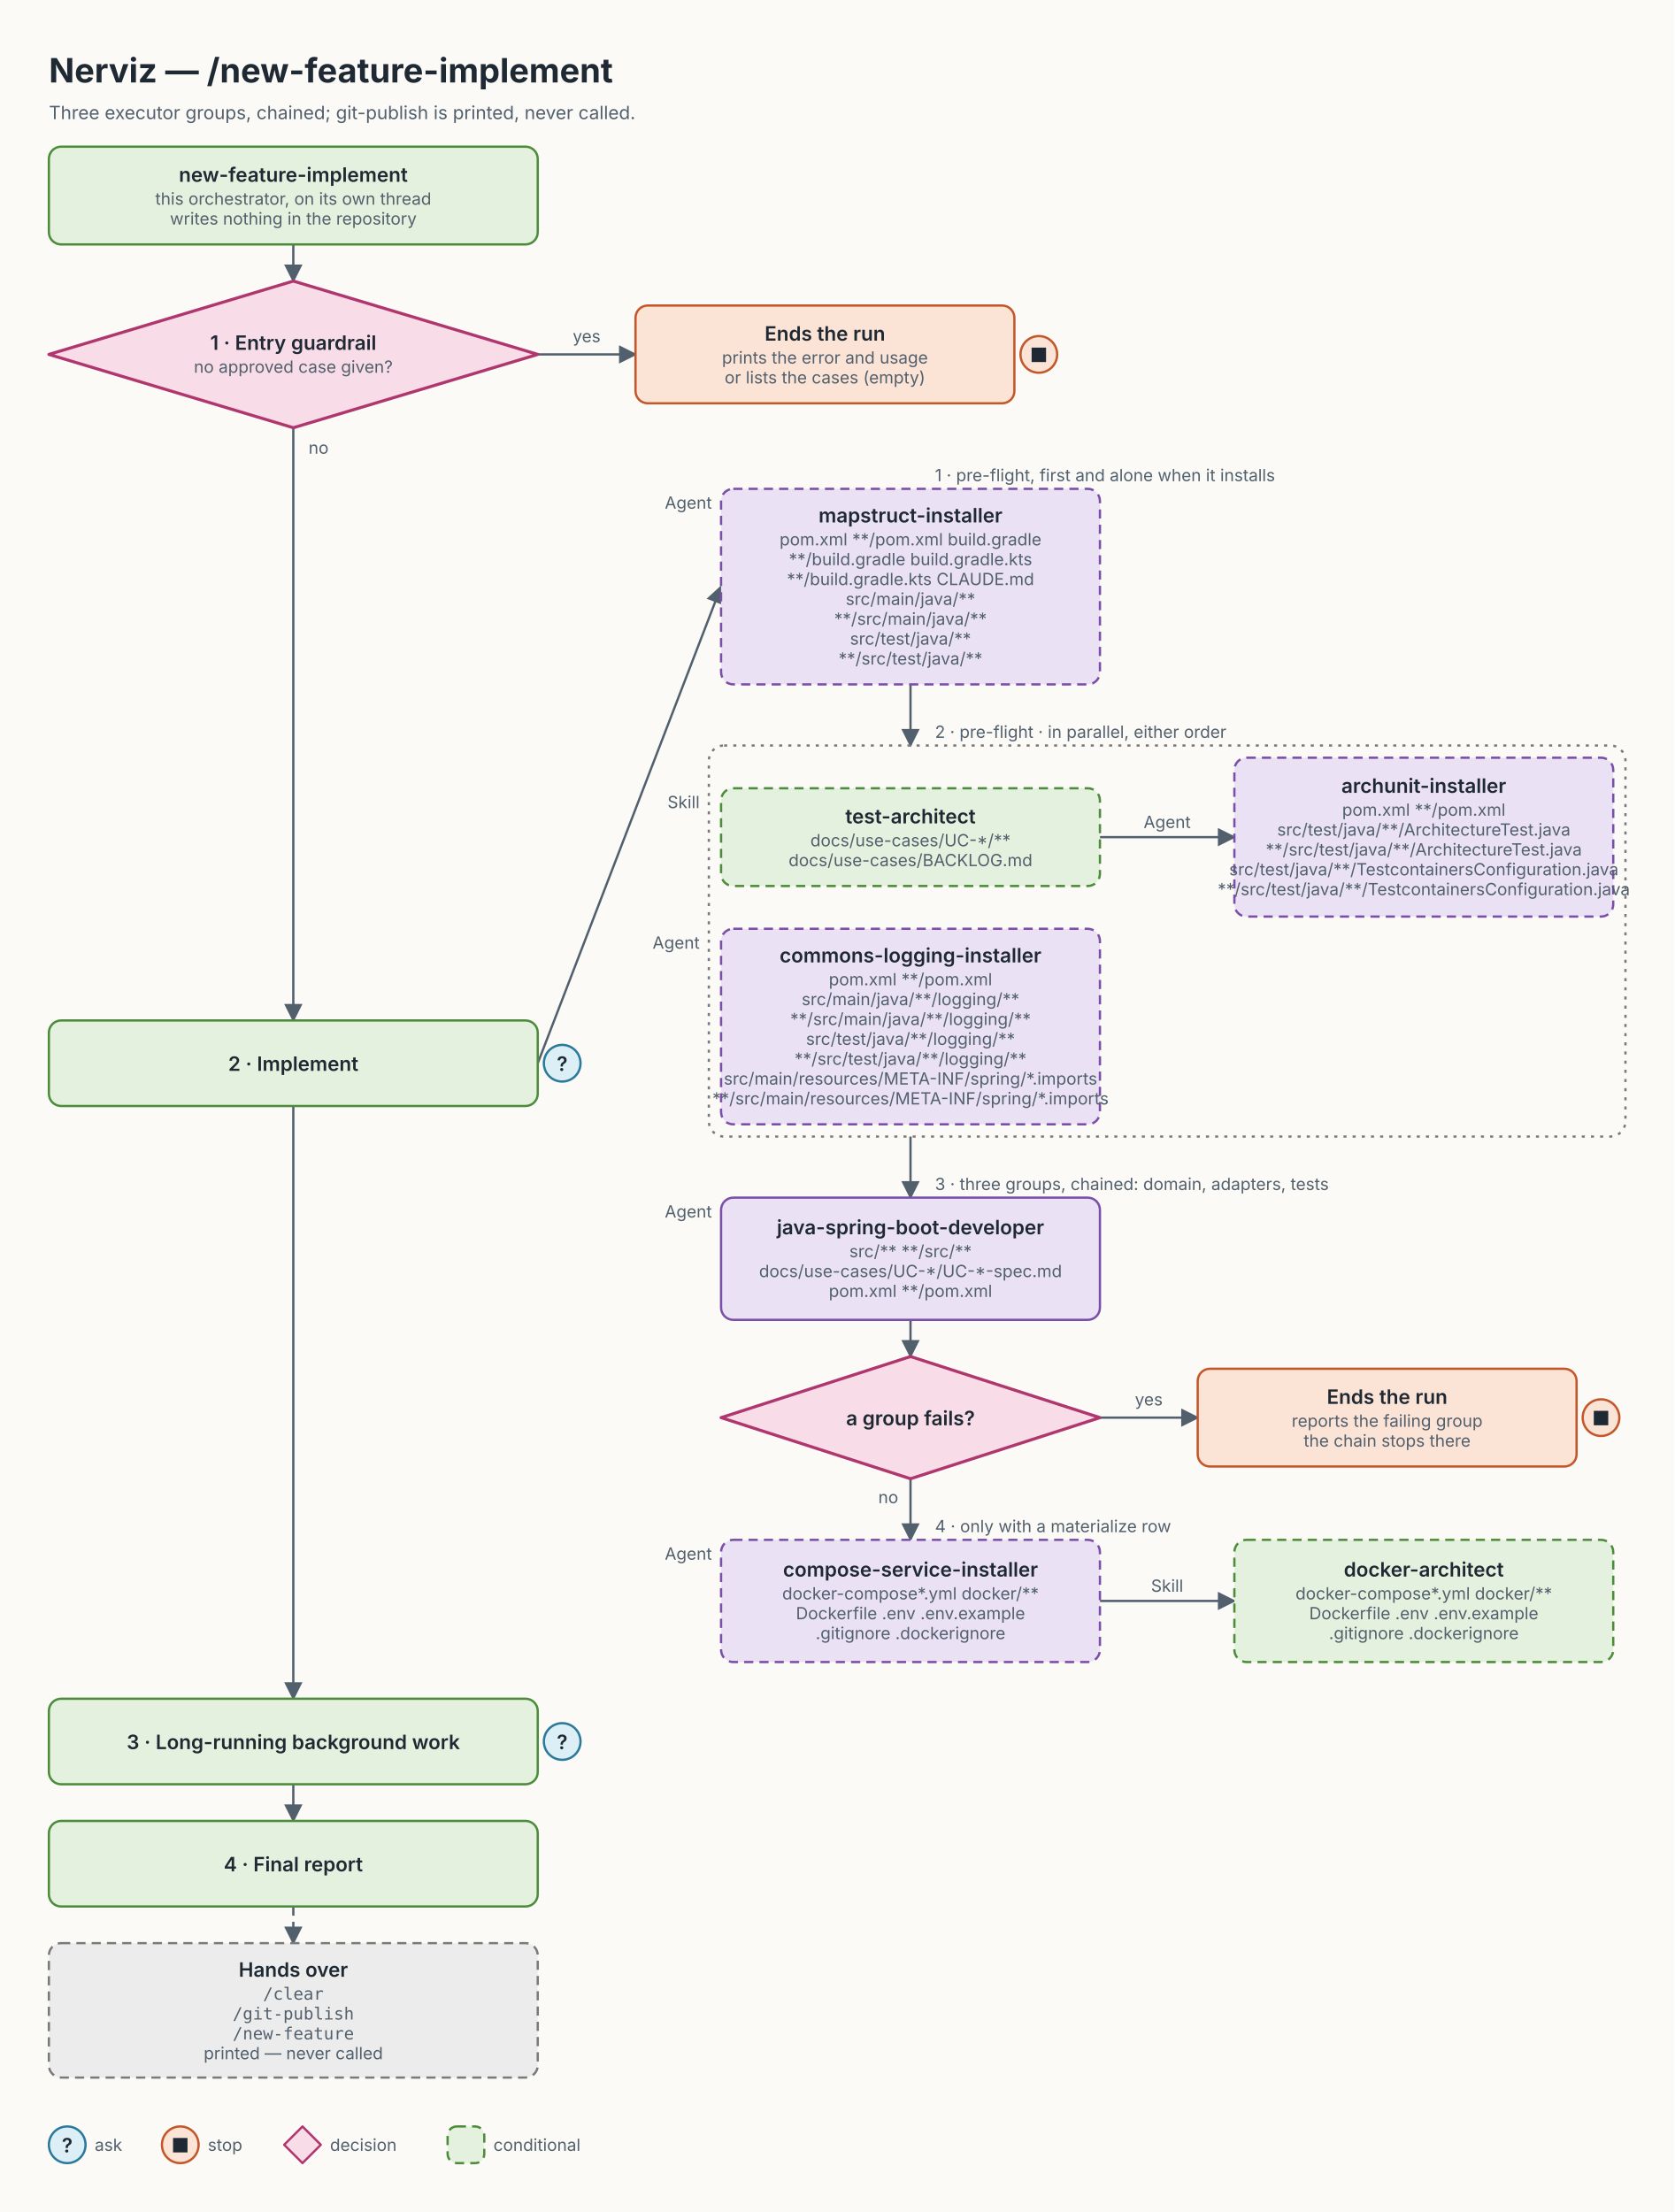
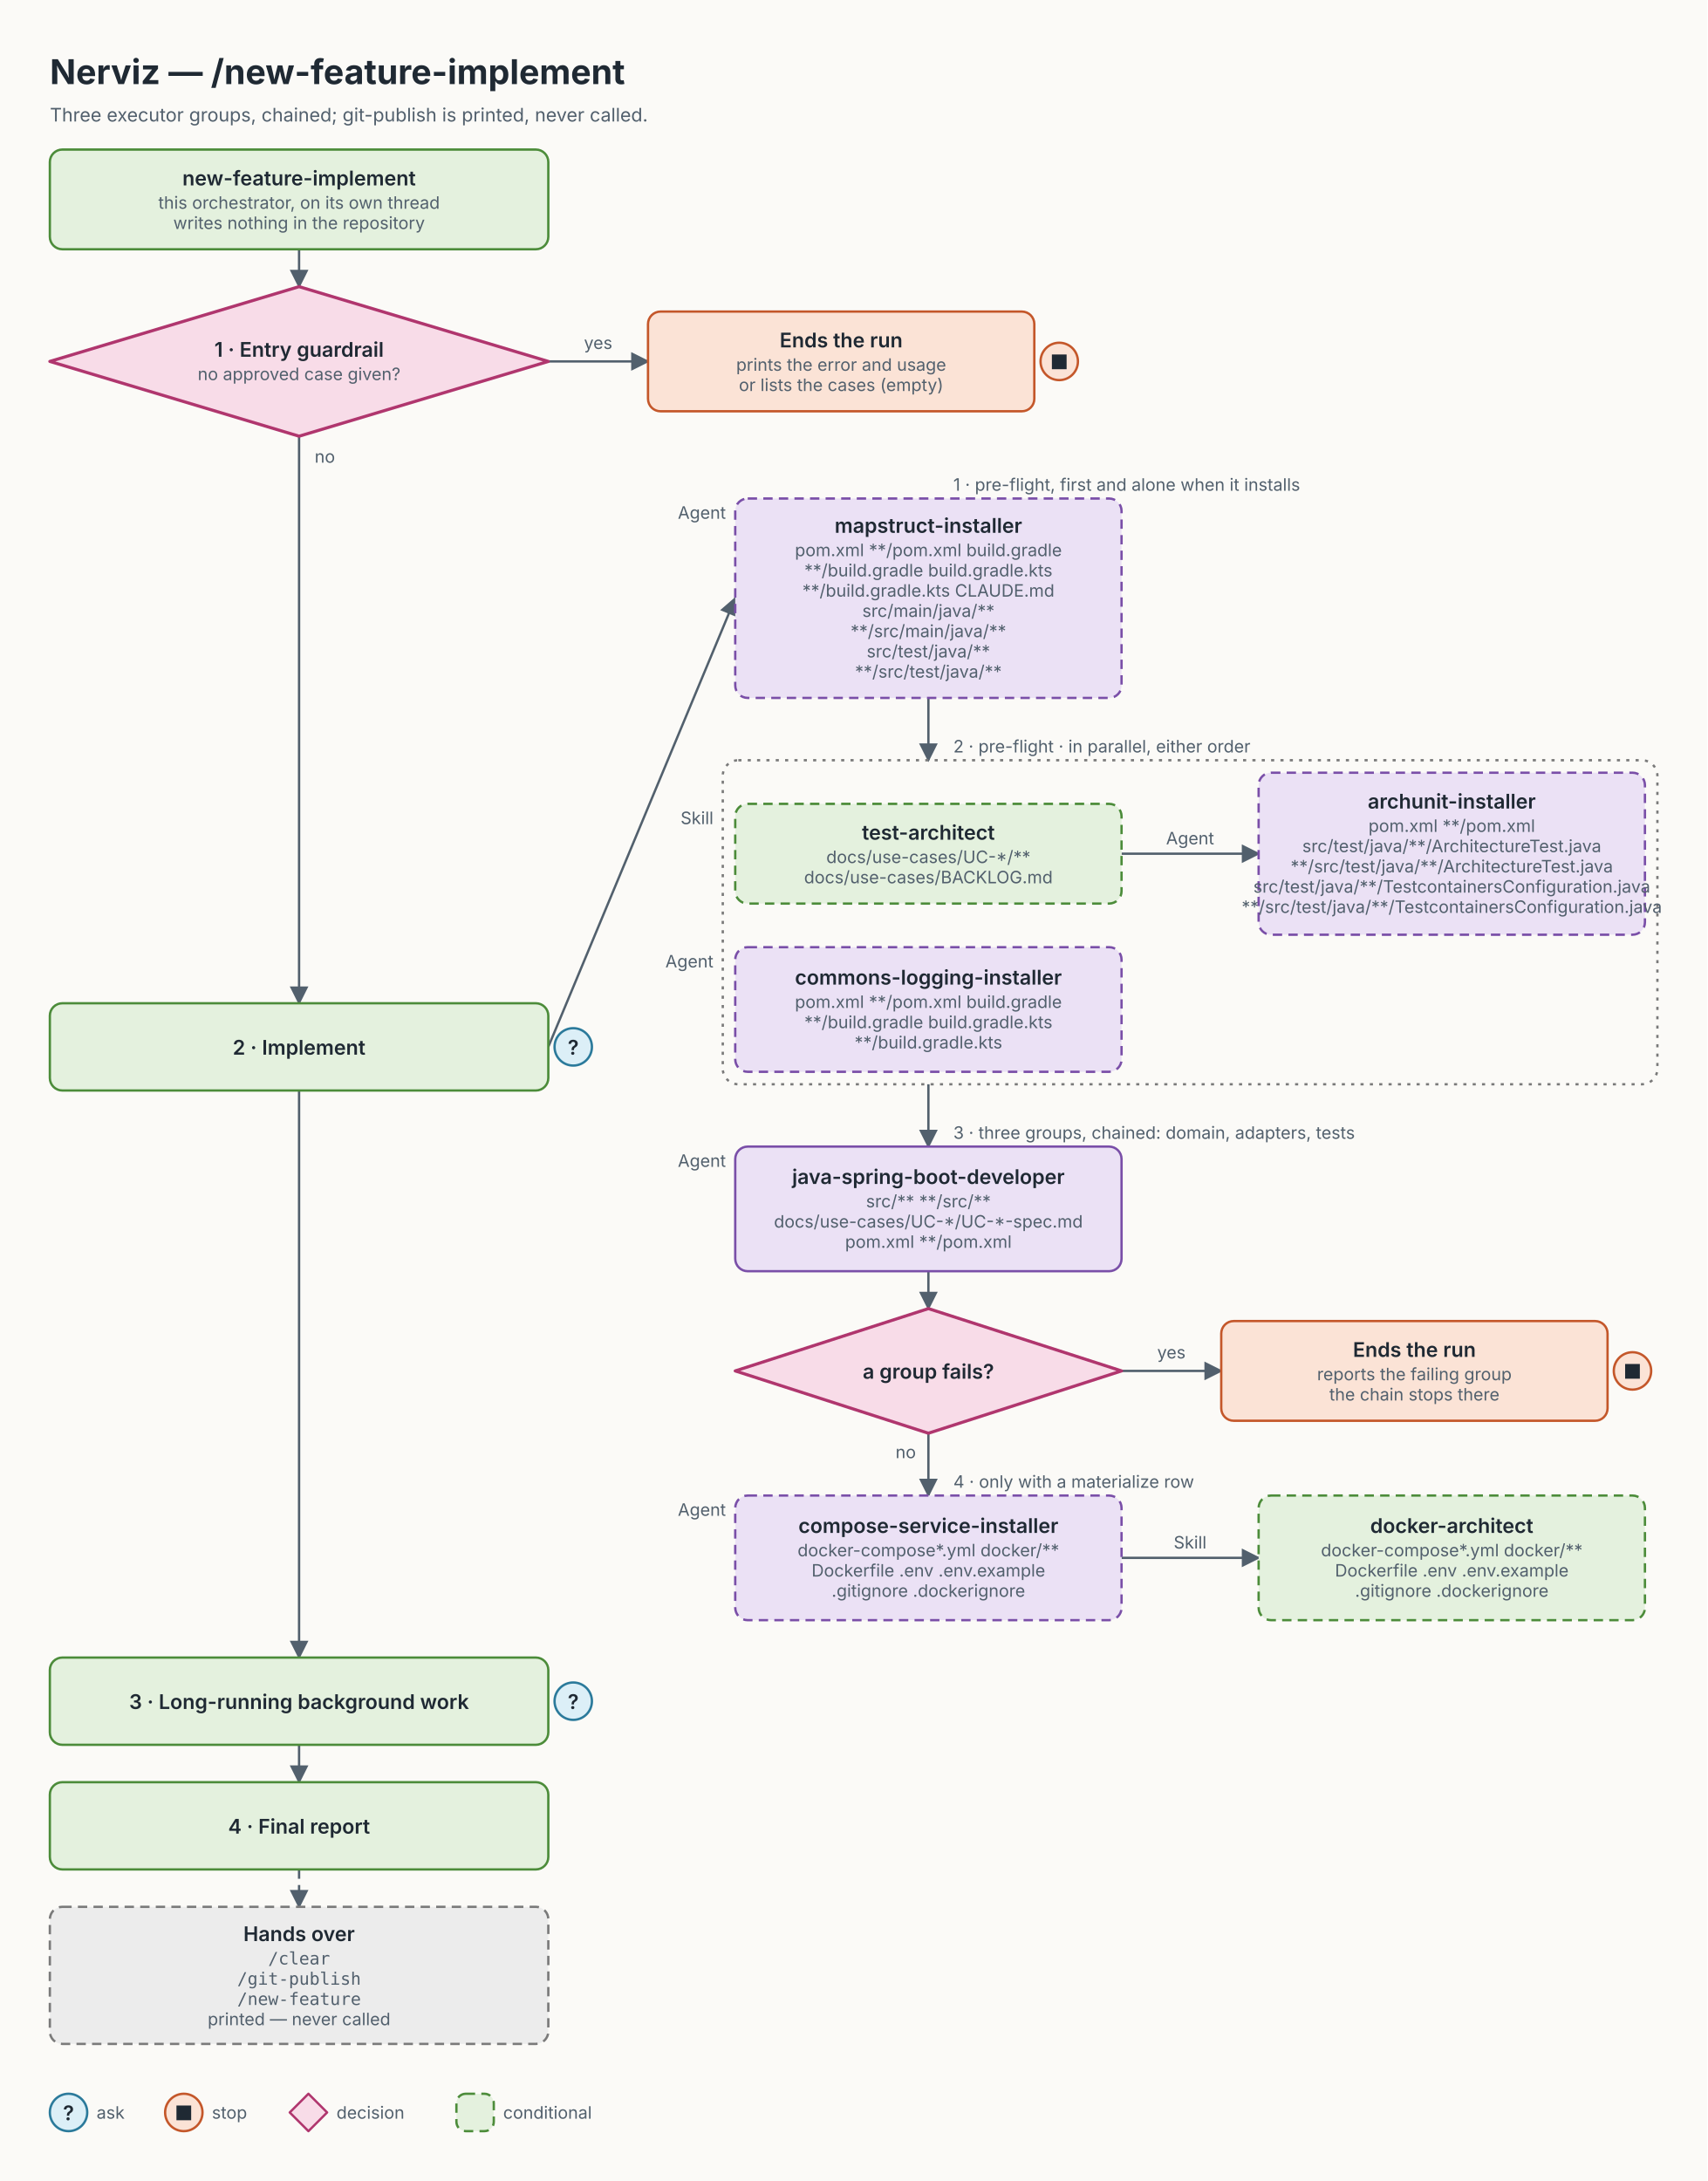
- <svg xmlns="http://www.w3.org/2000/svg" width="1096" height="1448" viewBox="0 0 1096 1448" font-family="Inter, system-ui, -apple-system, 'Segoe UI', Helvetica, Arial, sans-serif">
+ <svg xmlns="http://www.w3.org/2000/svg" width="1096" height="1400" viewBox="0 0 1096 1400" font-family="Inter, system-ui, -apple-system, 'Segoe UI', Helvetica, Arial, sans-serif">
  <defs>
    <marker id="arrow" viewBox="0 0 10 10" refX="9" refY="5" markerWidth="8" markerHeight="8" orient="auto">
      <path d="M0,0 L10,5 L0,10 z" fill="#52606D" />
    </marker>
  </defs>
  <style>
@keyframes show{from{opacity:0}to{opacity:1}}
.r{animation:show 0.5s ease both}
</style>
-   <rect width="1096" height="1448" fill="#FBFAF7" />
+   <rect width="1096" height="1400" fill="#FBFAF7" />
  <text x="32" y="54" font-size="22" font-weight="700" fill="#1F2933">Nerviz — /new-feature-implement</text>
  <text x="32" y="78" font-size="12" fill="#52606D">Three executor groups, chained; git-publish is printed, never called.</text>
  <g id="edge-flow_root_new-feature-implement_step_new-feature-implement_1" class="r" style="animation-delay:0.00s">
    <line x1="192" y1="160" x2="192" y2="184" stroke="#52606D" stroke-width="1.5" marker-end="url(#arrow)" />
  </g>
  <g id="edge-yes_step_new-feature-implement_1_0" class="r" style="animation-delay:0.35s">
    <line x1="352" y1="232" x2="416" y2="232" stroke="#52606D" stroke-width="1.5" marker-end="url(#arrow)" />
  </g>
  <g id="edge-seg_chip_step_new-feature-implement_2_1_0_0_chip_step_new-feature-implement_2_1_0_1" class="r" style="animation-delay:1.45s">
    <line x1="720" y1="548" x2="808" y2="548" stroke="#52606D" stroke-width="1.5" marker-end="url(#arrow)" />
  </g>
  <g id="edge-phase_step_new-feature-implement_2_1" class="r" style="animation-delay:1.20s">
    <line x1="596" y1="448" x2="596" y2="488" stroke="#52606D" stroke-width="1.5" marker-end="url(#arrow)" />
  </g>
  <g id="edge-phase_step_new-feature-implement_2_2" class="r" style="animation-delay:1.70s">
-     <line x1="596" y1="744" x2="596" y2="784" stroke="#52606D" stroke-width="1.5" marker-end="url(#arrow)" />
+     <line x1="596" y1="696" x2="596" y2="736" stroke="#52606D" stroke-width="1.5" marker-end="url(#arrow)" />
  </g>
  <g id="edge-phase_step_new-feature-implement_2_v0" class="r" style="animation-delay:2.20s">
-     <line x1="596" y1="864" x2="596" y2="888" stroke="#52606D" stroke-width="1.5" marker-end="url(#arrow)" />
+     <line x1="596" y1="816" x2="596" y2="840" stroke="#52606D" stroke-width="1.5" marker-end="url(#arrow)" />
  </g>
  <g id="edge-yes_step_new-feature-implement_2_0" class="r" style="animation-delay:2.55s">
-     <line x1="720" y1="928" x2="784" y2="928" stroke="#52606D" stroke-width="1.5" marker-end="url(#arrow)" />
+     <line x1="720" y1="880" x2="784" y2="880" stroke="#52606D" stroke-width="1.5" marker-end="url(#arrow)" />
  </g>
  <g id="edge-seg_chip_step_new-feature-implement_2_3_0_0_chip_step_new-feature-implement_2_3_0_1" class="r" style="animation-delay:2.95s">
-     <line x1="720" y1="1048" x2="808" y2="1048" stroke="#52606D" stroke-width="1.5" marker-end="url(#arrow)" />
+     <line x1="720" y1="1000" x2="808" y2="1000" stroke="#52606D" stroke-width="1.5" marker-end="url(#arrow)" />
  </g>
  <g id="edge-phase_step_new-feature-implement_2_3" class="r" style="animation-delay:2.70s">
-     <line x1="596" y1="968" x2="596" y2="1008" stroke="#52606D" stroke-width="1.5" marker-end="url(#arrow)" />
+     <line x1="596" y1="920" x2="596" y2="960" stroke="#52606D" stroke-width="1.5" marker-end="url(#arrow)" />
  </g>
  <g id="edge-entry_step_new-feature-implement_2" class="r" style="animation-delay:0.70s">
-     <line x1="352" y1="696" x2="472" y2="384" stroke="#52606D" stroke-width="1.5" marker-end="url(#arrow)" />
+     <line x1="352" y1="672" x2="472" y2="384" stroke="#52606D" stroke-width="1.5" marker-end="url(#arrow)" />
  </g>
  <g id="edge-flow_step_new-feature-implement_1_step_new-feature-implement_2" class="r" style="animation-delay:0.70s">
-     <line x1="192" y1="280" x2="192" y2="668" stroke="#52606D" stroke-width="1.5" marker-end="url(#arrow)" />
+     <line x1="192" y1="280" x2="192" y2="644" stroke="#52606D" stroke-width="1.5" marker-end="url(#arrow)" />
  </g>
  <g id="edge-flow_step_new-feature-implement_2_step_new-feature-implement_3" class="r" style="animation-delay:3.40s">
-     <line x1="192" y1="724" x2="192" y2="1112" stroke="#52606D" stroke-width="1.5" marker-end="url(#arrow)" />
+     <line x1="192" y1="700" x2="192" y2="1064" stroke="#52606D" stroke-width="1.5" marker-end="url(#arrow)" />
  </g>
  <g id="edge-flow_step_new-feature-implement_3_step_new-feature-implement_4" class="r" style="animation-delay:4.10s">
-     <line x1="192" y1="1168" x2="192" y2="1192" stroke="#52606D" stroke-width="1.5" marker-end="url(#arrow)" />
+     <line x1="192" y1="1120" x2="192" y2="1144" stroke="#52606D" stroke-width="1.5" marker-end="url(#arrow)" />
  </g>
  <g id="edge-flow_step_new-feature-implement_4_handoff_new-feature-implement" class="r" style="animation-delay:4.80s">
-     <line x1="192" y1="1248" x2="192" y2="1272" stroke="#52606D" stroke-width="1.5" stroke-dasharray="6 4" marker-end="url(#arrow)" />
+     <line x1="192" y1="1200" x2="192" y2="1224" stroke="#52606D" stroke-width="1.5" stroke-dasharray="6 4" marker-end="url(#arrow)" />
  </g>
  <g id="root_new-feature-implement">
    <rect x="32" y="96" width="320" height="64" rx="8" fill="#E4F1DE" stroke="#4C8C3A" stroke-width="1.5" />
    <text x="192" y="119" font-size="13" font-weight="600" text-anchor="middle" fill="#1F2933">new-feature-implement</text>
    <text x="192" y="134" font-size="11" text-anchor="middle" fill="#52606D">this orchestrator, on its own thread</text>
    <text x="192" y="147" font-size="11" text-anchor="middle" fill="#52606D">writes nothing in the repository</text>
  </g>
  <g id="step_new-feature-implement_1" class="r" style="animation-delay:0.00s">
    <polygon points="192,184 352,232 192,280 32,232" fill="#F8DCE8" stroke="#B0366E" stroke-width="2" stroke-linejoin="round" />
    <text x="192" y="229" font-size="13" font-weight="600" text-anchor="middle" fill="#1F2933">1 · Entry guardrail</text>
    <text x="192" y="244" font-size="11" text-anchor="middle" fill="#52606D">no approved case given?</text>
  </g>
  <g id="term_step_new-feature-implement_1_0" class="r" style="animation-delay:0.35s">
    <rect x="416" y="200" width="248" height="64" rx="8" fill="#FBE3D6" stroke="#C4572A" stroke-width="1.5" />
    <text x="540" y="223" font-size="13" font-weight="600" text-anchor="middle" fill="#1F2933">Ends the run</text>
    <text x="540" y="238" font-size="11" text-anchor="middle" fill="#52606D">prints the error and usage</text>
    <text x="540" y="251" font-size="11" text-anchor="middle" fill="#52606D">or lists the cases (empty)</text>
  </g>
  <g id="tbadge_step_new-feature-implement_1_0" class="r" style="animation-delay:0.35s">
    <rect x="668" y="220" width="24" height="24" rx="12" fill="#FBE3D6" stroke="#C4572A" stroke-width="1.5" />
    <text x="680" y="237" font-size="13" font-weight="600" text-anchor="middle" fill="#1F2933">■</text>
  </g>
  <g id="step_new-feature-implement_2" class="r" style="animation-delay:0.70s">
-     <rect x="32" y="668" width="320" height="56" rx="8" fill="#E4F1DE" stroke="#4C8C3A" stroke-width="1.5" />
-     <text x="192" y="701" font-size="13" font-weight="600" text-anchor="middle" fill="#1F2933">2 · Implement</text>
+     <rect x="32" y="644" width="320" height="56" rx="8" fill="#E4F1DE" stroke="#4C8C3A" stroke-width="1.5" />
+     <text x="192" y="677" font-size="13" font-weight="600" text-anchor="middle" fill="#1F2933">2 · Implement</text>
  </g>
  <g id="chip_step_new-feature-implement_2_0_0_0" class="r" style="animation-delay:0.70s">
    <rect x="472" y="320" width="248" height="128" rx="8" fill="#EBE1F5" stroke="#7A4FA8" stroke-width="1.5" stroke-dasharray="6 4" />
    <text x="596" y="342" font-size="13" font-weight="600" text-anchor="middle" fill="#1F2933">mapstruct-installer</text>
    <text x="596" y="357" font-size="11" text-anchor="middle" fill="#52606D">pom.xml **/pom.xml build.gradle</text>
    <text x="596" y="370" font-size="11" text-anchor="middle" fill="#52606D">**/build.gradle build.gradle.kts</text>
    <text x="596" y="383" font-size="11" text-anchor="middle" fill="#52606D">**/build.gradle.kts CLAUDE.md</text>
    <text x="596" y="396" font-size="11" text-anchor="middle" fill="#52606D">src/main/java/**</text>
    <text x="596" y="409" font-size="11" text-anchor="middle" fill="#52606D">**/src/main/java/**</text>
    <text x="596" y="422" font-size="11" text-anchor="middle" fill="#52606D">src/test/java/**</text>
    <text x="596" y="435" font-size="11" text-anchor="middle" fill="#52606D">**/src/test/java/**</text>
  </g>
  <g id="frame_step_new-feature-implement_2_1" class="r" style="animation-delay:1.20s">
-     <rect x="464" y="488" width="600" height="256" rx="10" fill="none" stroke="#7A7A7A" stroke-width="1.5" stroke-dasharray="2 4" />
+     <rect x="464" y="488" width="600" height="208" rx="10" fill="none" stroke="#7A7A7A" stroke-width="1.5" stroke-dasharray="2 4" />
  </g>
  <g id="chip_step_new-feature-implement_2_1_0_0" class="r" style="animation-delay:1.20s">
    <rect x="472" y="516" width="248" height="64" rx="8" fill="#E4F1DE" stroke="#4C8C3A" stroke-width="1.5" stroke-dasharray="6 4" />
    <text x="596" y="539" font-size="13" font-weight="600" text-anchor="middle" fill="#1F2933">test-architect</text>
    <text x="596" y="554" font-size="11" text-anchor="middle" fill="#52606D">docs/use-cases/UC-*/**</text>
    <text x="596" y="567" font-size="11" text-anchor="middle" fill="#52606D">docs/use-cases/BACKLOG.md</text>
  </g>
  <g id="chip_step_new-feature-implement_2_1_0_1" class="r" style="animation-delay:1.45s">
    <rect x="808" y="496" width="248" height="104" rx="8" fill="#EBE1F5" stroke="#7A4FA8" stroke-width="1.5" stroke-dasharray="6 4" />
    <text x="932" y="519" font-size="13" font-weight="600" text-anchor="middle" fill="#1F2933">archunit-installer</text>
    <text x="932" y="534" font-size="11" text-anchor="middle" fill="#52606D">pom.xml **/pom.xml</text>
    <text x="932" y="547" font-size="11" text-anchor="middle" fill="#52606D">src/test/java/**/ArchitectureTest.java</text>
    <text x="932" y="560" font-size="11" text-anchor="middle" fill="#52606D">**/src/test/java/**/ArchitectureTest.java</text>
    <text x="932" y="573" font-size="11" text-anchor="middle" fill="#52606D">src/test/java/**/TestcontainersConfiguration.java</text>
    <text x="932" y="586" font-size="11" text-anchor="middle" fill="#52606D">**/src/test/java/**/TestcontainersConfiguration.java</text>
  </g>
  <g id="chip_step_new-feature-implement_2_1_1_0" class="r" style="animation-delay:1.20s">
-     <rect x="472" y="608" width="248" height="128" rx="8" fill="#EBE1F5" stroke="#7A4FA8" stroke-width="1.5" stroke-dasharray="6 4" />
-     <text x="596" y="630" font-size="13" font-weight="600" text-anchor="middle" fill="#1F2933">commons-logging-installer</text>
-     <text x="596" y="645" font-size="11" text-anchor="middle" fill="#52606D">pom.xml **/pom.xml</text>
-     <text x="596" y="658" font-size="11" text-anchor="middle" fill="#52606D">src/main/java/**/logging/**</text>
-     <text x="596" y="671" font-size="11" text-anchor="middle" fill="#52606D">**/src/main/java/**/logging/**</text>
-     <text x="596" y="684" font-size="11" text-anchor="middle" fill="#52606D">src/test/java/**/logging/**</text>
-     <text x="596" y="697" font-size="11" text-anchor="middle" fill="#52606D">**/src/test/java/**/logging/**</text>
-     <text x="596" y="710" font-size="11" text-anchor="middle" fill="#52606D">src/main/resources/META-INF/spring/*.imports</text>
-     <text x="596" y="723" font-size="11" text-anchor="middle" fill="#52606D">**/src/main/resources/META-INF/spring/*.imports</text>
+     <rect x="472" y="608" width="248" height="80" rx="8" fill="#EBE1F5" stroke="#7A4FA8" stroke-width="1.5" stroke-dasharray="6 4" />
+     <text x="596" y="632" font-size="13" font-weight="600" text-anchor="middle" fill="#1F2933">commons-logging-installer</text>
+     <text x="596" y="647" font-size="11" text-anchor="middle" fill="#52606D">pom.xml **/pom.xml build.gradle</text>
+     <text x="596" y="660" font-size="11" text-anchor="middle" fill="#52606D">**/build.gradle build.gradle.kts</text>
+     <text x="596" y="673" font-size="11" text-anchor="middle" fill="#52606D">**/build.gradle.kts</text>
  </g>
  <g id="chip_step_new-feature-implement_2_2_0_0" class="r" style="animation-delay:1.70s">
-     <rect x="472" y="784" width="248" height="80" rx="8" fill="#EBE1F5" stroke="#7A4FA8" stroke-width="1.5" />
-     <text x="596" y="808" font-size="13" font-weight="600" text-anchor="middle" fill="#1F2933">java-spring-boot-developer</text>
-     <text x="596" y="823" font-size="11" text-anchor="middle" fill="#52606D">src/** **/src/**</text>
-     <text x="596" y="836" font-size="11" text-anchor="middle" fill="#52606D">docs/use-cases/UC-*/UC-*-spec.md</text>
-     <text x="596" y="849" font-size="11" text-anchor="middle" fill="#52606D">pom.xml **/pom.xml</text>
+     <rect x="472" y="736" width="248" height="80" rx="8" fill="#EBE1F5" stroke="#7A4FA8" stroke-width="1.5" />
+     <text x="596" y="760" font-size="13" font-weight="600" text-anchor="middle" fill="#1F2933">java-spring-boot-developer</text>
+     <text x="596" y="775" font-size="11" text-anchor="middle" fill="#52606D">src/** **/src/**</text>
+     <text x="596" y="788" font-size="11" text-anchor="middle" fill="#52606D">docs/use-cases/UC-*/UC-*-spec.md</text>
+     <text x="596" y="801" font-size="11" text-anchor="middle" fill="#52606D">pom.xml **/pom.xml</text>
  </g>
  <g id="verdict_step_new-feature-implement_2_0" class="r" style="animation-delay:2.20s">
-     <polygon points="596,888 720,928 596,968 472,928" fill="#F8DCE8" stroke="#B0366E" stroke-width="2" stroke-linejoin="round" />
-     <text x="596" y="933" font-size="13" font-weight="600" text-anchor="middle" fill="#1F2933">a group fails?</text>
+     <polygon points="596,840 720,880 596,920 472,880" fill="#F8DCE8" stroke="#B0366E" stroke-width="2" stroke-linejoin="round" />
+     <text x="596" y="885" font-size="13" font-weight="600" text-anchor="middle" fill="#1F2933">a group fails?</text>
  </g>
  <g id="term_step_new-feature-implement_2_0" class="r" style="animation-delay:2.55s">
-     <rect x="784" y="896" width="248" height="64" rx="8" fill="#FBE3D6" stroke="#C4572A" stroke-width="1.5" />
-     <text x="908" y="919" font-size="13" font-weight="600" text-anchor="middle" fill="#1F2933">Ends the run</text>
-     <text x="908" y="934" font-size="11" text-anchor="middle" fill="#52606D">reports the failing group</text>
-     <text x="908" y="947" font-size="11" text-anchor="middle" fill="#52606D">the chain stops there</text>
+     <rect x="784" y="848" width="248" height="64" rx="8" fill="#FBE3D6" stroke="#C4572A" stroke-width="1.5" />
+     <text x="908" y="871" font-size="13" font-weight="600" text-anchor="middle" fill="#1F2933">Ends the run</text>
+     <text x="908" y="886" font-size="11" text-anchor="middle" fill="#52606D">reports the failing group</text>
+     <text x="908" y="899" font-size="11" text-anchor="middle" fill="#52606D">the chain stops there</text>
  </g>
  <g id="tbadge_step_new-feature-implement_2_0" class="r" style="animation-delay:2.55s">
-     <rect x="1036" y="916" width="24" height="24" rx="12" fill="#FBE3D6" stroke="#C4572A" stroke-width="1.5" />
-     <text x="1048" y="933" font-size="13" font-weight="600" text-anchor="middle" fill="#1F2933">■</text>
+     <rect x="1036" y="868" width="24" height="24" rx="12" fill="#FBE3D6" stroke="#C4572A" stroke-width="1.5" />
+     <text x="1048" y="885" font-size="13" font-weight="600" text-anchor="middle" fill="#1F2933">■</text>
  </g>
  <g id="chip_step_new-feature-implement_2_3_0_0" class="r" style="animation-delay:2.70s">
-     <rect x="472" y="1008" width="248" height="80" rx="8" fill="#EBE1F5" stroke="#7A4FA8" stroke-width="1.5" stroke-dasharray="6 4" />
-     <text x="596" y="1032" font-size="13" font-weight="600" text-anchor="middle" fill="#1F2933">compose-service-installer</text>
-     <text x="596" y="1047" font-size="11" text-anchor="middle" fill="#52606D">docker-compose*.yml docker/**</text>
-     <text x="596" y="1060" font-size="11" text-anchor="middle" fill="#52606D">Dockerfile .env .env.example</text>
-     <text x="596" y="1073" font-size="11" text-anchor="middle" fill="#52606D">.gitignore .dockerignore</text>
+     <rect x="472" y="960" width="248" height="80" rx="8" fill="#EBE1F5" stroke="#7A4FA8" stroke-width="1.5" stroke-dasharray="6 4" />
+     <text x="596" y="984" font-size="13" font-weight="600" text-anchor="middle" fill="#1F2933">compose-service-installer</text>
+     <text x="596" y="999" font-size="11" text-anchor="middle" fill="#52606D">docker-compose*.yml docker/**</text>
+     <text x="596" y="1012" font-size="11" text-anchor="middle" fill="#52606D">Dockerfile .env .env.example</text>
+     <text x="596" y="1025" font-size="11" text-anchor="middle" fill="#52606D">.gitignore .dockerignore</text>
  </g>
  <g id="chip_step_new-feature-implement_2_3_0_1" class="r" style="animation-delay:2.95s">
-     <rect x="808" y="1008" width="248" height="80" rx="8" fill="#E4F1DE" stroke="#4C8C3A" stroke-width="1.5" stroke-dasharray="6 4" />
-     <text x="932" y="1032" font-size="13" font-weight="600" text-anchor="middle" fill="#1F2933">docker-architect</text>
-     <text x="932" y="1047" font-size="11" text-anchor="middle" fill="#52606D">docker-compose*.yml docker/**</text>
-     <text x="932" y="1060" font-size="11" text-anchor="middle" fill="#52606D">Dockerfile .env .env.example</text>
-     <text x="932" y="1073" font-size="11" text-anchor="middle" fill="#52606D">.gitignore .dockerignore</text>
+     <rect x="808" y="960" width="248" height="80" rx="8" fill="#E4F1DE" stroke="#4C8C3A" stroke-width="1.5" stroke-dasharray="6 4" />
+     <text x="932" y="984" font-size="13" font-weight="600" text-anchor="middle" fill="#1F2933">docker-architect</text>
+     <text x="932" y="999" font-size="11" text-anchor="middle" fill="#52606D">docker-compose*.yml docker/**</text>
+     <text x="932" y="1012" font-size="11" text-anchor="middle" fill="#52606D">Dockerfile .env .env.example</text>
+     <text x="932" y="1025" font-size="11" text-anchor="middle" fill="#52606D">.gitignore .dockerignore</text>
  </g>
  <g id="badge_step_new-feature-implement_2_0" class="r" style="animation-delay:0.70s">
-     <rect x="356" y="684" width="24" height="24" rx="12" fill="#DCEFF7" stroke="#2B7A9B" stroke-width="1.5" />
-     <text x="368" y="701" font-size="13" font-weight="600" text-anchor="middle" fill="#1F2933">?</text>
+     <rect x="356" y="660" width="24" height="24" rx="12" fill="#DCEFF7" stroke="#2B7A9B" stroke-width="1.5" />
+     <text x="368" y="677" font-size="13" font-weight="600" text-anchor="middle" fill="#1F2933">?</text>
  </g>
  <g id="step_new-feature-implement_3" class="r" style="animation-delay:3.40s">
-     <rect x="32" y="1112" width="320" height="56" rx="8" fill="#E4F1DE" stroke="#4C8C3A" stroke-width="1.5" />
-     <text x="192" y="1145" font-size="13" font-weight="600" text-anchor="middle" fill="#1F2933">3 · Long-running background work</text>
+     <rect x="32" y="1064" width="320" height="56" rx="8" fill="#E4F1DE" stroke="#4C8C3A" stroke-width="1.5" />
+     <text x="192" y="1097" font-size="13" font-weight="600" text-anchor="middle" fill="#1F2933">3 · Long-running background work</text>
  </g>
  <g id="badge_step_new-feature-implement_3_0" class="r" style="animation-delay:3.40s">
-     <rect x="356" y="1128" width="24" height="24" rx="12" fill="#DCEFF7" stroke="#2B7A9B" stroke-width="1.5" />
-     <text x="368" y="1145" font-size="13" font-weight="600" text-anchor="middle" fill="#1F2933">?</text>
+     <rect x="356" y="1080" width="24" height="24" rx="12" fill="#DCEFF7" stroke="#2B7A9B" stroke-width="1.5" />
+     <text x="368" y="1097" font-size="13" font-weight="600" text-anchor="middle" fill="#1F2933">?</text>
  </g>
  <g id="step_new-feature-implement_4" class="r" style="animation-delay:4.10s">
-     <rect x="32" y="1192" width="320" height="56" rx="8" fill="#E4F1DE" stroke="#4C8C3A" stroke-width="1.5" />
-     <text x="192" y="1225" font-size="13" font-weight="600" text-anchor="middle" fill="#1F2933">4 · Final report</text>
+     <rect x="32" y="1144" width="320" height="56" rx="8" fill="#E4F1DE" stroke="#4C8C3A" stroke-width="1.5" />
+     <text x="192" y="1177" font-size="13" font-weight="600" text-anchor="middle" fill="#1F2933">4 · Final report</text>
  </g>
  <g id="handoff_new-feature-implement" class="r" style="animation-delay:4.80s">
-     <rect x="32" y="1272" width="320" height="88" rx="8" fill="#ECECEC" stroke="#7A7A7A" stroke-width="1.5" stroke-dasharray="6 4" />
-     <text x="192" y="1294" font-size="13" font-weight="600" text-anchor="middle" fill="#1F2933">Hands over</text>
-     <text x="192" y="1309" font-size="11" text-anchor="middle" font-family="ui-monospace, 'SF Mono', Menlo, Consolas, monospace" fill="#52606D">/clear</text>
-     <text x="192" y="1322" font-size="11" text-anchor="middle" font-family="ui-monospace, 'SF Mono', Menlo, Consolas, monospace" fill="#52606D">/git-publish</text>
-     <text x="192" y="1335" font-size="11" text-anchor="middle" font-family="ui-monospace, 'SF Mono', Menlo, Consolas, monospace" fill="#52606D">/new-feature</text>
-     <text x="192" y="1348" font-size="11" text-anchor="middle" fill="#52606D">printed — never called</text>
+     <rect x="32" y="1224" width="320" height="88" rx="8" fill="#ECECEC" stroke="#7A7A7A" stroke-width="1.5" stroke-dasharray="6 4" />
+     <text x="192" y="1246" font-size="13" font-weight="600" text-anchor="middle" fill="#1F2933">Hands over</text>
+     <text x="192" y="1261" font-size="11" text-anchor="middle" font-family="ui-monospace, 'SF Mono', Menlo, Consolas, monospace" fill="#52606D">/clear</text>
+     <text x="192" y="1274" font-size="11" text-anchor="middle" font-family="ui-monospace, 'SF Mono', Menlo, Consolas, monospace" fill="#52606D">/git-publish</text>
+     <text x="192" y="1287" font-size="11" text-anchor="middle" font-family="ui-monospace, 'SF Mono', Menlo, Consolas, monospace" fill="#52606D">/new-feature</text>
+     <text x="192" y="1300" font-size="11" text-anchor="middle" fill="#52606D">printed — never called</text>
  </g>
  <g id="legend_ask">
-     <rect x="32" y="1392" width="24" height="24" rx="12" fill="#DCEFF7" stroke="#2B7A9B" stroke-width="1.5" />
-     <text x="44" y="1409" font-size="13" font-weight="600" text-anchor="middle" fill="#1F2933">?</text>
+     <rect x="32" y="1344" width="24" height="24" rx="12" fill="#DCEFF7" stroke="#2B7A9B" stroke-width="1.5" />
+     <text x="44" y="1361" font-size="13" font-weight="600" text-anchor="middle" fill="#1F2933">?</text>
  </g>
  <g id="legend_stop">
-     <rect x="106" y="1392" width="24" height="24" rx="12" fill="#FBE3D6" stroke="#C4572A" stroke-width="1.5" />
-     <text x="118" y="1409" font-size="13" font-weight="600" text-anchor="middle" fill="#1F2933">■</text>
+     <rect x="106" y="1344" width="24" height="24" rx="12" fill="#FBE3D6" stroke="#C4572A" stroke-width="1.5" />
+     <text x="118" y="1361" font-size="13" font-weight="600" text-anchor="middle" fill="#1F2933">■</text>
  </g>
  <g id="legend_decision">
-     <polygon points="198,1392 210,1404 198,1416 186,1404" fill="#F8DCE8" stroke="#B0366E" stroke-width="1.5" stroke-linejoin="round" />
+     <polygon points="198,1344 210,1356 198,1368 186,1356" fill="#F8DCE8" stroke="#B0366E" stroke-width="1.5" stroke-linejoin="round" />
  </g>
  <g id="legend_conditional">
-     <rect x="293" y="1392" width="24" height="24" rx="6" fill="#E4F1DE" stroke="#4C8C3A" stroke-width="1.5" stroke-dasharray="6 4" />
+     <rect x="293" y="1344" width="24" height="24" rx="6" fill="#E4F1DE" stroke="#4C8C3A" stroke-width="1.5" stroke-dasharray="6 4" />
  </g>
  <g id="yes-label_step_new-feature-implement_1_0" class="r" style="animation-delay:0.35s">
    <text x="384" y="224" font-size="11" text-anchor="middle" fill="#52606D">yes</text>
  </g>
  <g id="tool_chip_step_new-feature-implement_2_0_0_0" class="r" style="animation-delay:0.70s">
    <text x="466" y="333" font-size="11" text-anchor="end" fill="#52606D">Agent</text>
  </g>
  <g id="cap_step_new-feature-implement_2_0" class="r" style="animation-delay:0.70s">
    <text x="612" y="315" font-size="11" text-anchor="start" fill="#52606D">1 · pre-flight, first and alone when it installs</text>
  </g>
  <g id="tool_chip_step_new-feature-implement_2_1_0_1" class="r" style="animation-delay:1.45s">
    <text x="764" y="542" font-size="11" text-anchor="middle" fill="#52606D">Agent</text>
  </g>
  <g id="tool_chip_step_new-feature-implement_2_1_0_0" class="r" style="animation-delay:1.20s">
    <text x="458" y="529" font-size="11" text-anchor="end" fill="#52606D">Skill</text>
  </g>
  <g id="tool_chip_step_new-feature-implement_2_1_1_0" class="r" style="animation-delay:1.20s">
    <text x="458" y="621" font-size="11" text-anchor="end" fill="#52606D">Agent</text>
  </g>
  <g id="cap_step_new-feature-implement_2_1" class="r" style="animation-delay:1.20s">
    <text x="612" y="483" font-size="11" text-anchor="start" fill="#52606D">2 · pre-flight · in parallel, either order</text>
  </g>
  <g id="tool_chip_step_new-feature-implement_2_2_0_0" class="r" style="animation-delay:1.70s">
-     <text x="466" y="797" font-size="11" text-anchor="end" fill="#52606D">Agent</text>
+     <text x="466" y="749" font-size="11" text-anchor="end" fill="#52606D">Agent</text>
  </g>
  <g id="cap_step_new-feature-implement_2_2" class="r" style="animation-delay:1.70s">
-     <text x="612" y="779" font-size="11" text-anchor="start" fill="#52606D">3 · three groups, chained: domain, adapters, tests</text>
+     <text x="612" y="731" font-size="11" text-anchor="start" fill="#52606D">3 · three groups, chained: domain, adapters, tests</text>
  </g>
  <g id="yes-label_step_new-feature-implement_2_0" class="r" style="animation-delay:2.55s">
-     <text x="752" y="920" font-size="11" text-anchor="middle" fill="#52606D">yes</text>
+     <text x="752" y="872" font-size="11" text-anchor="middle" fill="#52606D">yes</text>
  </g>
  <g id="tool_chip_step_new-feature-implement_2_3_0_1" class="r" style="animation-delay:2.95s">
-     <text x="764" y="1042" font-size="11" text-anchor="middle" fill="#52606D">Skill</text>
+     <text x="764" y="994" font-size="11" text-anchor="middle" fill="#52606D">Skill</text>
  </g>
  <g id="tool_chip_step_new-feature-implement_2_3_0_0" class="r" style="animation-delay:2.70s">
-     <text x="466" y="1021" font-size="11" text-anchor="end" fill="#52606D">Agent</text>
+     <text x="466" y="973" font-size="11" text-anchor="end" fill="#52606D">Agent</text>
  </g>
  <g id="cap_step_new-feature-implement_2_3" class="r" style="animation-delay:2.70s">
-     <text x="612" y="1003" font-size="11" text-anchor="start" fill="#52606D">4 · only with a materialize row</text>
+     <text x="612" y="955" font-size="11" text-anchor="start" fill="#52606D">4 · only with a materialize row</text>
  </g>
  <g id="no-label_step_new-feature-implement_2_3" class="r" style="animation-delay:2.70s">
-     <text x="588" y="984" font-size="11" text-anchor="end" fill="#52606D">no</text>
+     <text x="588" y="936" font-size="11" text-anchor="end" fill="#52606D">no</text>
  </g>
  <g id="no-label_step_new-feature-implement_1_step_new-feature-implement_2" class="r" style="animation-delay:0.70s">
    <text x="202" y="297" font-size="11" text-anchor="start" fill="#52606D">no</text>
  </g>
  <g id="legend-text_ask">
-     <text x="62" y="1408" font-size="11" text-anchor="start" fill="#52606D">ask</text>
+     <text x="62" y="1360" font-size="11" text-anchor="start" fill="#52606D">ask</text>
  </g>
  <g id="legend-text_stop">
-     <text x="136" y="1408" font-size="11" text-anchor="start" fill="#52606D">stop</text>
+     <text x="136" y="1360" font-size="11" text-anchor="start" fill="#52606D">stop</text>
  </g>
  <g id="legend-text_decision">
-     <text x="216" y="1408" font-size="11" text-anchor="start" fill="#52606D">decision</text>
+     <text x="216" y="1360" font-size="11" text-anchor="start" fill="#52606D">decision</text>
  </g>
  <g id="legend-text_conditional">
-     <text x="323" y="1408" font-size="11" text-anchor="start" fill="#52606D">conditional</text>
+     <text x="323" y="1360" font-size="11" text-anchor="start" fill="#52606D">conditional</text>
  </g>
</svg>
